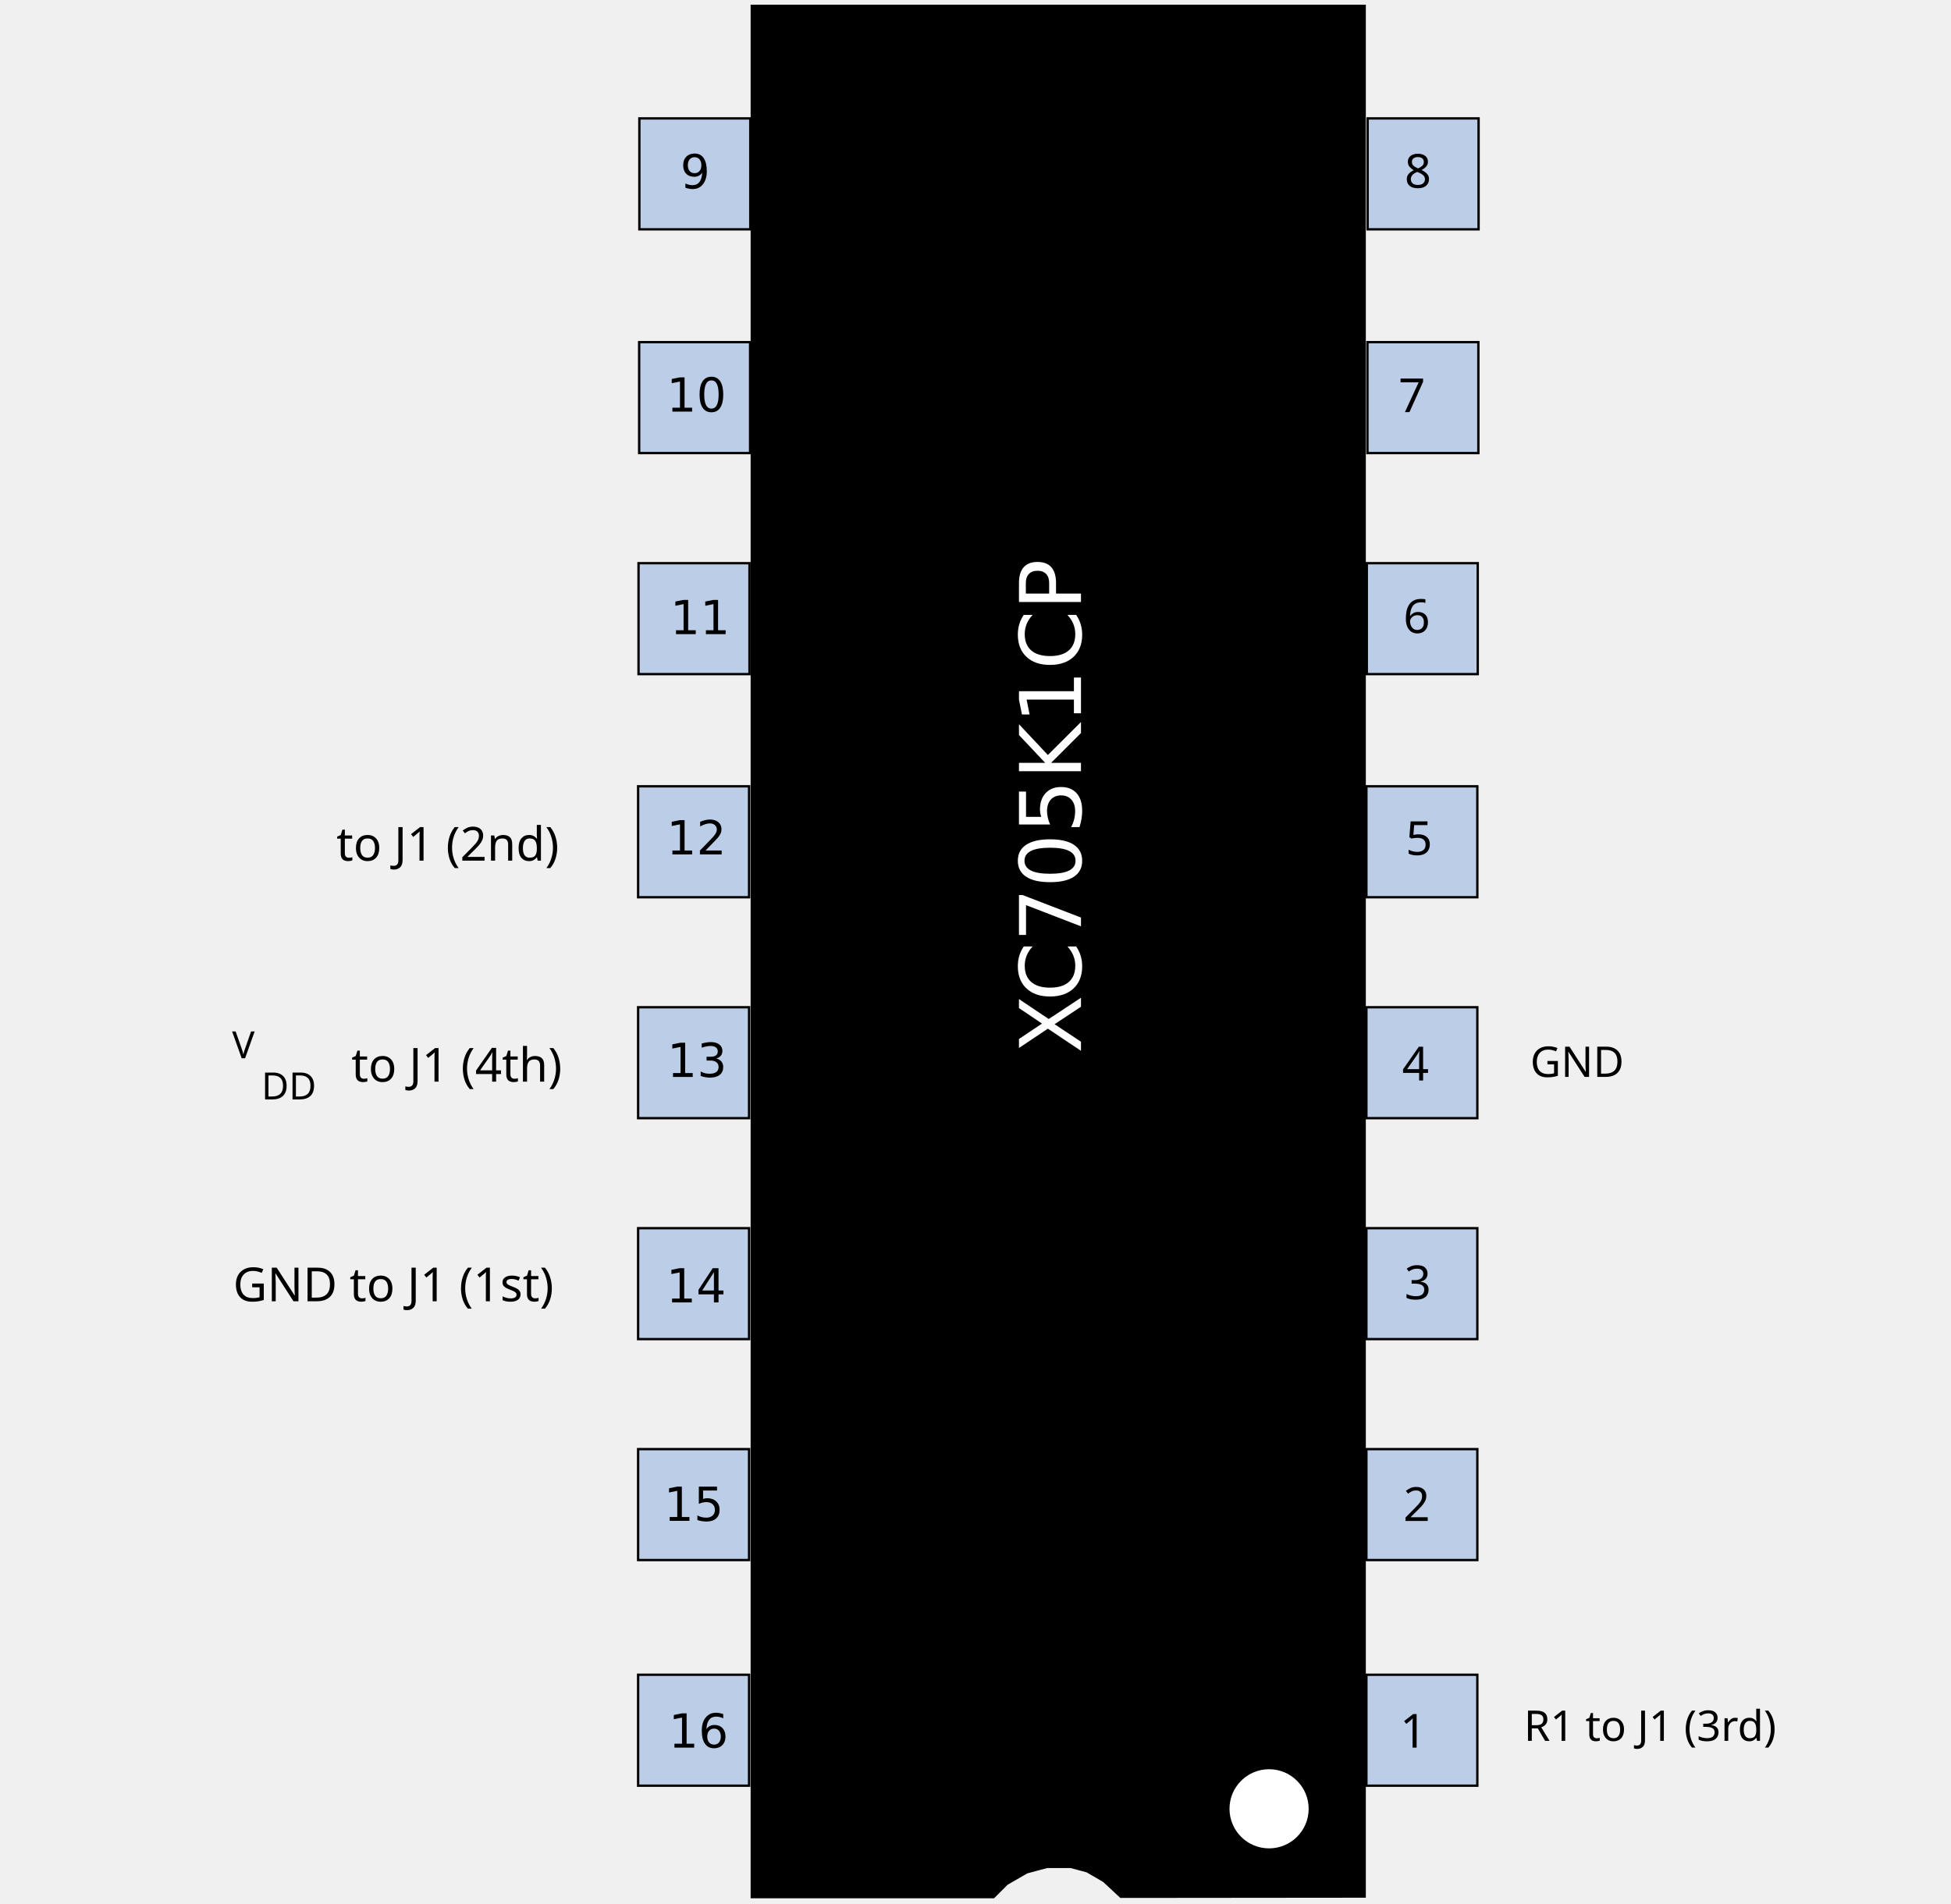
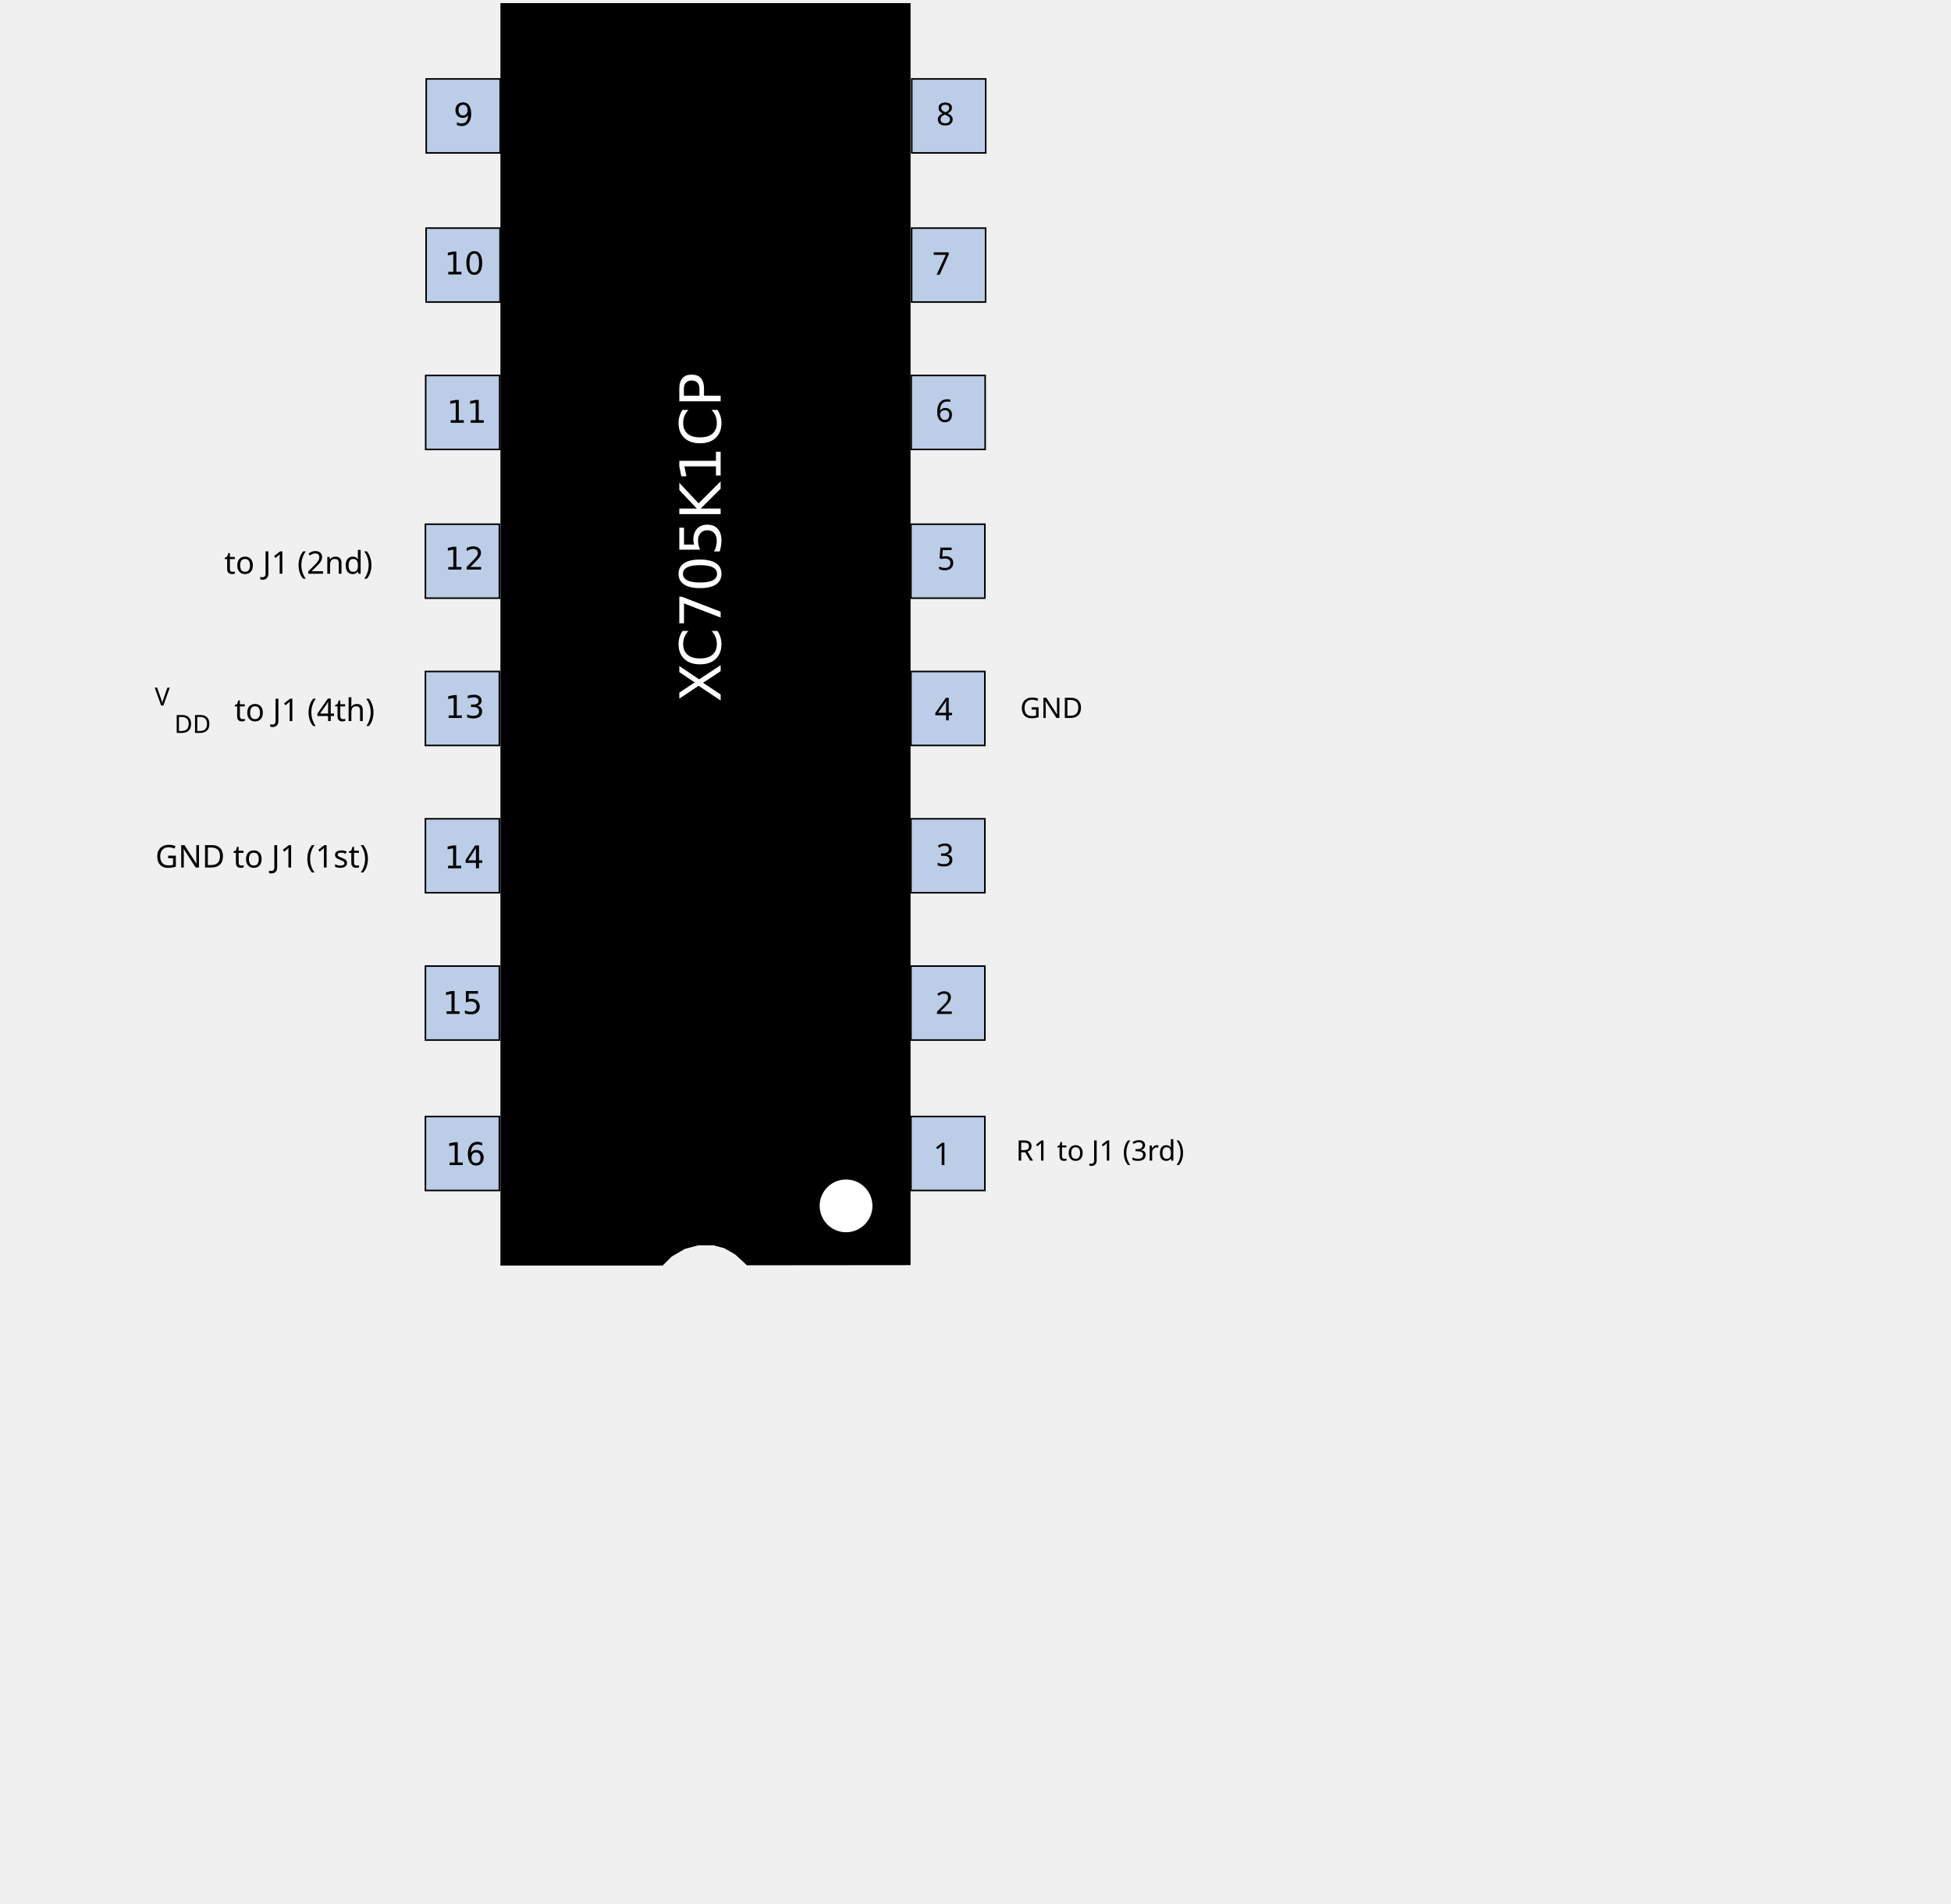
- <svg xmlns="http://www.w3.org/2000/svg" id="svg2534" height="810" width="830" version="1.1">
+ <svg xmlns="http://www.w3.org/2000/svg" viewBox="0 0 1245 1215" version="1.1" width="830" height="810" id="svg2534">
  <defs id="defs2536" />
-   <g id="layer1" transform="translate(-11.90445,-9.540752)">
-     <rect style="fill:#bccee7;fill-opacity:1;fill-rule:nonzero;stroke:#000000;stroke-opacity:1" id="rect4579" y="722.084" x="593.196" height="47.199" width="47.199" />
-     <path style="fill:#000000;fill-opacity:1;fill-rule:evenodd;stroke:#000000;stroke-width:1px;stroke-linecap:butt;stroke-linejoin:miter;stroke-opacity:1" id="path2830" d="M 434.599,816.684 H 331.742 V 12.041 H 592.457 V 816.444 l -103.739,0.098 -0.098,-0.098 -7.156,-6.65 -7.134,-4.119 -6.902,-1.849 h -10.09 l -8.584,2.3 -8.509,4.913 z" />
-     <rect style="fill:#bccee7;fill-opacity:1;fill-rule:nonzero;stroke:#000000;stroke-opacity:1" id="rect4581" y="626.084" x="593.196" height="47.199" width="47.199" />
-     <path style="fill:none;fill-rule:evenodd;stroke:none;stroke-width:1px;stroke-linecap:butt;stroke-linejoin:miter;stroke-opacity:1" id="path3692" d="m -23.657,250.003 -9.944,9.944 v 12.153 h -22.373 22.373 v 13.258 l 10.496,10.496" />
-     <path style="fill:none;fill-rule:evenodd;stroke:none;stroke-width:1px;stroke-linecap:butt;stroke-linejoin:miter;stroke-opacity:1" id="path3700" d="m 687.091,438.273 23.754,23.202 v 142.526 l 24.859,-0.552 h -24.859 v 141.974 l -24.583,24.583" />
-     <text style="font-style:normal;font-variant:normal;font-weight:normal;font-stretch:normal;font-size:20px;font-family:Sans;-inkscape-font-specification:Sans;fill:#000000;fill-opacity:1;stroke:none;stroke-width:1px;stroke-linecap:butt;stroke-linejoin:miter;stroke-opacity:1" xml:space="preserve" id="text4227" y="563.178" x="111.047">
-       <tspan id="tspan4229" y="563.178" x="111.047">GND to J1 (1st)</tspan>
+   <g transform="translate(-11.90445,-9.540752)" id="layer1">
+     <rect width="47.199" height="47.199" x="593.196" y="722.084" id="rect4579" style="fill:#bccee7;fill-opacity:1;fill-rule:nonzero;stroke:#000000;stroke-opacity:1" />
+     <path d="M 434.599,816.684 H 331.742 V 12.041 H 592.457 V 816.444 l -103.739,0.098 -0.098,-0.098 -7.156,-6.65 -7.134,-4.119 -6.902,-1.849 h -10.09 l -8.584,2.3 -8.509,4.913 z" id="path2830" style="fill:#000000;fill-opacity:1;fill-rule:evenodd;stroke:#000000;stroke-width:1px;stroke-linecap:butt;stroke-linejoin:miter;stroke-opacity:1" />
+     <rect width="47.199" height="47.199" x="593.196" y="626.084" id="rect4581" style="fill:#bccee7;fill-opacity:1;fill-rule:nonzero;stroke:#000000;stroke-opacity:1" />
+     <path d="m -23.657,250.003 -9.944,9.944 v 12.153 h -22.373 22.373 v 13.258 l 10.496,10.496" id="path3692" style="fill:none;fill-rule:evenodd;stroke:none;stroke-width:1px;stroke-linecap:butt;stroke-linejoin:miter;stroke-opacity:1" />
+     <path d="m 687.091,438.273 23.754,23.202 v 142.526 l 24.859,-0.552 h -24.859 v 141.974 l -24.583,24.583" id="path3700" style="fill:none;fill-rule:evenodd;stroke:none;stroke-width:1px;stroke-linecap:butt;stroke-linejoin:miter;stroke-opacity:1" />
+     <text x="111.047" y="563.178" id="text4227" xml:space="preserve" style="font-style:normal;font-variant:normal;font-weight:normal;font-stretch:normal;font-size:20px;font-family:Sans;-inkscape-font-specification:Sans;fill:#000000;fill-opacity:1;stroke:none;stroke-width:1px;stroke-linecap:butt;stroke-linejoin:miter;stroke-opacity:1">
+       <tspan x="111.047" y="563.178" id="tspan4229">GND to J1 (1st)</tspan>
    </text>
-     <text style="font-style:normal;font-variant:normal;font-weight:normal;font-stretch:normal;font-size:20px;font-family:Sans;-inkscape-font-specification:Sans;fill:#000000;fill-opacity:1;stroke:none;stroke-width:1px;stroke-linecap:butt;stroke-linejoin:miter;stroke-opacity:1" xml:space="preserve" id="text4233" y="469.741" x="156.192">
-       <tspan id="tspan4235" y="469.741" x="156.192"> to J1 (4th)</tspan>
+     <text x="156.192" y="469.741" id="text4233" xml:space="preserve" style="font-style:normal;font-variant:normal;font-weight:normal;font-stretch:normal;font-size:20px;font-family:Sans;-inkscape-font-specification:Sans;fill:#000000;fill-opacity:1;stroke:none;stroke-width:1px;stroke-linecap:butt;stroke-linejoin:miter;stroke-opacity:1">
+       <tspan x="156.192" y="469.741" id="tspan4235"> to J1 (4th)</tspan>
    </text>
-     <text style="font-style:normal;font-variant:normal;font-weight:normal;font-stretch:normal;font-size:16px;font-family:Sans;-inkscape-font-specification:Sans;fill:#000000;fill-opacity:1;stroke:none;stroke-width:1px;stroke-linecap:butt;stroke-linejoin:miter;stroke-opacity:1" xml:space="preserve" id="text4239" y="459.797" x="110.647">
-       <tspan id="tspan4241" y="459.797" x="110.647">
-         <tspan style="font-style:normal;font-variant:normal;font-weight:normal;font-stretch:normal;font-size:16px;font-family:Sans;-inkscape-font-specification:Sans" id="tspan4243" y="459.797" x="110.647">V</tspan>
-         <tspan style="font-style:normal;font-variant:normal;font-weight:normal;font-stretch:normal;font-size:16px;font-family:Sans;-inkscape-font-specification:Sans" id="tspan4245" dx="0" y="459.797" x="120.217" />
+     <text x="110.647" y="459.797" id="text4239" xml:space="preserve" style="font-style:normal;font-variant:normal;font-weight:normal;font-stretch:normal;font-size:16px;font-family:Sans;-inkscape-font-specification:Sans;fill:#000000;fill-opacity:1;stroke:none;stroke-width:1px;stroke-linecap:butt;stroke-linejoin:miter;stroke-opacity:1">
+       <tspan x="110.647" y="459.797" id="tspan4241">
+         <tspan x="110.647" y="459.797" id="tspan4243" style="font-style:normal;font-variant:normal;font-weight:normal;font-stretch:normal;font-size:16px;font-family:Sans;-inkscape-font-specification:Sans">V</tspan>
+         <tspan x="120.217" y="459.797" dx="0" id="tspan4245" style="font-style:normal;font-variant:normal;font-weight:normal;font-stretch:normal;font-size:16px;font-family:Sans;-inkscape-font-specification:Sans" />
      </tspan>
-       <tspan id="tspan4247" y="477.297" x="110.647">
-         <tspan style="font-style:normal;font-variant:normal;font-weight:normal;font-stretch:normal;font-size:16px;font-family:Sans;-inkscape-font-specification:Sans" id="tspan4249" y="477.297" x="110.647">   DD</tspan>
+       <tspan x="110.647" y="477.297" id="tspan4247">
+         <tspan x="110.647" y="477.297" id="tspan4249" style="font-style:normal;font-variant:normal;font-weight:normal;font-stretch:normal;font-size:16px;font-family:Sans;-inkscape-font-specification:Sans">   DD</tspan>
      </tspan>
    </text>
-     <rect style="fill:#bccee7;fill-opacity:1;fill-rule:nonzero;stroke:#000000;stroke-opacity:1" id="rect4559" y="722.084" x="283.373" height="47.199" width="47.199" />
-     <text style="font-style:normal;font-weight:normal;font-size:20px;font-family:'Bitstream Vera Sans';fill:#000000;fill-opacity:1;stroke:none;stroke-width:1px;stroke-linecap:butt;stroke-linejoin:miter;stroke-opacity:1" xml:space="preserve" id="text4269" y="753.086" x="296.347">
-       <tspan id="tspan4271" y="753.086" x="296.347">
-         <tspan id="tspan4273" y="753.086" x="296.347">16</tspan>
+     <rect width="47.199" height="47.199" x="283.373" y="722.084" id="rect4559" style="fill:#bccee7;fill-opacity:1;fill-rule:nonzero;stroke:#000000;stroke-opacity:1" />
+     <text x="296.347" y="753.086" id="text4269" xml:space="preserve" style="font-style:normal;font-weight:normal;font-size:20px;font-family:'Bitstream Vera Sans';fill:#000000;fill-opacity:1;stroke:none;stroke-width:1px;stroke-linecap:butt;stroke-linejoin:miter;stroke-opacity:1">
+       <tspan x="296.347" y="753.086" id="tspan4271">
+         <tspan x="296.347" y="753.086" id="tspan4273">16</tspan>
      </tspan>
    </text>
-     <rect style="fill:#bccee7;fill-opacity:1;fill-rule:nonzero;stroke:#000000;stroke-opacity:1" id="rect4557" y="626.084" x="283.373" height="47.199" width="47.199" />
-     <text style="font-style:normal;font-weight:normal;font-size:20px;font-family:'Bitstream Vera Sans';fill:#000000;fill-opacity:1;stroke:none;stroke-width:1px;stroke-linecap:butt;stroke-linejoin:miter;stroke-opacity:1" xml:space="preserve" id="text4275" y="656.617" x="294.326">
-       <tspan id="tspan4277" y="656.617" x="294.326">
-         <tspan id="tspan4279" y="656.617" x="294.326">15</tspan>
+     <rect width="47.199" height="47.199" x="283.373" y="626.084" id="rect4557" style="fill:#bccee7;fill-opacity:1;fill-rule:nonzero;stroke:#000000;stroke-opacity:1" />
+     <text x="294.326" y="656.617" id="text4275" xml:space="preserve" style="font-style:normal;font-weight:normal;font-size:20px;font-family:'Bitstream Vera Sans';fill:#000000;fill-opacity:1;stroke:none;stroke-width:1px;stroke-linecap:butt;stroke-linejoin:miter;stroke-opacity:1">
+       <tspan x="294.326" y="656.617" id="tspan4277">
+         <tspan x="294.326" y="656.617" id="tspan4279">15</tspan>
      </tspan>
    </text>
-     <rect style="fill:#bccee7;fill-opacity:1;fill-rule:nonzero;stroke:#000000;stroke-opacity:1" id="rect4555" y="532.084" x="283.373" height="47.199" width="47.199" />
-     <text style="font-style:normal;font-weight:normal;font-size:20px;font-family:'Bitstream Vera Sans';fill:#000000;fill-opacity:1;stroke:none;stroke-width:1px;stroke-linecap:butt;stroke-linejoin:miter;stroke-opacity:1" xml:space="preserve" id="text4281" y="563.683" x="295.337">
-       <tspan id="tspan4283" y="563.683" x="295.337">
-         <tspan id="tspan4285" y="563.683" x="295.337">14</tspan>
+     <rect width="47.199" height="47.199" x="283.373" y="532.084" id="rect4555" style="fill:#bccee7;fill-opacity:1;fill-rule:nonzero;stroke:#000000;stroke-opacity:1" />
+     <text x="295.337" y="563.683" id="text4281" xml:space="preserve" style="font-style:normal;font-weight:normal;font-size:20px;font-family:'Bitstream Vera Sans';fill:#000000;fill-opacity:1;stroke:none;stroke-width:1px;stroke-linecap:butt;stroke-linejoin:miter;stroke-opacity:1">
+       <tspan x="295.337" y="563.683" id="tspan4283">
+         <tspan x="295.337" y="563.683" id="tspan4285">14</tspan>
      </tspan>
    </text>
-     <rect style="fill:#bccee7;fill-opacity:1;fill-rule:nonzero;stroke:#000000;stroke-opacity:1" id="rect4553" y="438.084" x="283.373" height="47.199" width="47.199" />
-     <text style="font-style:normal;font-weight:normal;font-size:20px;font-family:'Bitstream Vera Sans';fill:#000000;fill-opacity:1;stroke:none;stroke-width:1px;stroke-linecap:butt;stroke-linejoin:miter;stroke-opacity:1" xml:space="preserve" id="text4287" y="467.747" x="295.727">
-       <tspan id="tspan4289" y="467.747" x="295.727">
-         <tspan id="tspan4291" y="467.747" x="295.727">13</tspan>
+     <rect width="47.199" height="47.199" x="283.373" y="438.084" id="rect4553" style="fill:#bccee7;fill-opacity:1;fill-rule:nonzero;stroke:#000000;stroke-opacity:1" />
+     <text x="295.727" y="467.747" id="text4287" xml:space="preserve" style="font-style:normal;font-weight:normal;font-size:20px;font-family:'Bitstream Vera Sans';fill:#000000;fill-opacity:1;stroke:none;stroke-width:1px;stroke-linecap:butt;stroke-linejoin:miter;stroke-opacity:1">
+       <tspan x="295.727" y="467.747" id="tspan4289">
+         <tspan x="295.727" y="467.747" id="tspan4291">13</tspan>
      </tspan>
    </text>
-     <rect style="fill:#bccee7;fill-opacity:1;fill-rule:nonzero;stroke:#000000;stroke-opacity:1" id="rect4551" y="344.084" x="283.373" height="47.199" width="47.199" />
-     <text style="font-style:normal;font-weight:normal;font-size:20px;font-family:'Bitstream Vera Sans';fill:#000000;fill-opacity:1;stroke:none;stroke-width:1px;stroke-linecap:butt;stroke-linejoin:miter;stroke-opacity:1" xml:space="preserve" id="text4293" y="373.051" x="295.482">
-       <tspan id="tspan4295" y="373.051" x="295.482">
-         <tspan id="tspan4297" y="373.051" x="295.482">12</tspan>
+     <rect width="47.199" height="47.199" x="283.373" y="344.084" id="rect4551" style="fill:#bccee7;fill-opacity:1;fill-rule:nonzero;stroke:#000000;stroke-opacity:1" />
+     <text x="295.482" y="373.051" id="text4293" xml:space="preserve" style="font-style:normal;font-weight:normal;font-size:20px;font-family:'Bitstream Vera Sans';fill:#000000;fill-opacity:1;stroke:none;stroke-width:1px;stroke-linecap:butt;stroke-linejoin:miter;stroke-opacity:1">
+       <tspan x="295.482" y="373.051" id="tspan4295">
+         <tspan x="295.482" y="373.051" id="tspan4297">12</tspan>
      </tspan>
    </text>
-     <rect style="fill:#bccee7;fill-opacity:1;fill-rule:nonzero;stroke:#000000;stroke-opacity:1" id="rect4545" y="59.916" x="283.903" height="47.199" width="47.199" />
-     <text style="font-style:normal;font-weight:normal;font-size:20px;font-family:'Bitstream Vera Sans';fill:#000000;fill-opacity:1;stroke:none;stroke-width:1px;stroke-linecap:butt;stroke-linejoin:miter;stroke-opacity:1" xml:space="preserve" id="text4299" y="89.704" x="301.279">
-       <tspan id="tspan4301" y="89.704" x="301.279">
-         <tspan id="tspan4303" y="89.704" x="301.279">9</tspan>
+     <rect width="47.199" height="47.199" x="283.903" y="59.916" id="rect4545" style="fill:#bccee7;fill-opacity:1;fill-rule:nonzero;stroke:#000000;stroke-opacity:1" />
+     <text x="301.279" y="89.704" id="text4299" xml:space="preserve" style="font-style:normal;font-weight:normal;font-size:20px;font-family:'Bitstream Vera Sans';fill:#000000;fill-opacity:1;stroke:none;stroke-width:1px;stroke-linecap:butt;stroke-linejoin:miter;stroke-opacity:1">
+       <tspan x="301.279" y="89.704" id="tspan4301">
+         <tspan x="301.279" y="89.704" id="tspan4303">9</tspan>
      </tspan>
    </text>
-     <rect style="fill:#bccee7;fill-opacity:1;fill-rule:nonzero;stroke:#000000;stroke-opacity:1" id="rect4547" y="155.11" x="283.815" height="47.199" width="47.199" />
-     <text style="font-style:normal;font-weight:normal;font-size:20px;font-family:'Bitstream Vera Sans';fill:#000000;fill-opacity:1;stroke:none;stroke-width:1px;stroke-linecap:butt;stroke-linejoin:miter;stroke-opacity:1" xml:space="preserve" id="text4305" y="184.663" x="295.477">
-       <tspan id="tspan4307" y="184.663" x="295.477">
-         <tspan id="tspan4309" y="184.663" x="295.477">10</tspan>
+     <rect width="47.199" height="47.199" x="283.815" y="155.11" id="rect4547" style="fill:#bccee7;fill-opacity:1;fill-rule:nonzero;stroke:#000000;stroke-opacity:1" />
+     <text x="295.477" y="184.663" id="text4305" xml:space="preserve" style="font-style:normal;font-weight:normal;font-size:20px;font-family:'Bitstream Vera Sans';fill:#000000;fill-opacity:1;stroke:none;stroke-width:1px;stroke-linecap:butt;stroke-linejoin:miter;stroke-opacity:1">
+       <tspan x="295.477" y="184.663" id="tspan4307">
+         <tspan x="295.477" y="184.663" id="tspan4309">10</tspan>
      </tspan>
    </text>
-     <rect style="fill:#bccee7;fill-opacity:1;fill-rule:nonzero;stroke:#000000;stroke-opacity:1" id="rect4549" y="249.155" x="283.55" height="47.199" width="47.199" />
-     <text style="font-style:normal;font-weight:normal;font-size:20px;font-family:'Bitstream Vera Sans';fill:#000000;fill-opacity:1;stroke:none;stroke-width:1px;stroke-linecap:butt;stroke-linejoin:miter;stroke-opacity:1" xml:space="preserve" id="text4311" y="279.351" x="297.011">
-       <tspan id="tspan4313" y="279.351" x="297.011">
-         <tspan id="tspan4315" y="279.351" x="297.011">11</tspan>
+     <rect width="47.199" height="47.199" x="283.55" y="249.155" id="rect4549" style="fill:#bccee7;fill-opacity:1;fill-rule:nonzero;stroke:#000000;stroke-opacity:1" />
+     <text x="297.011" y="279.351" id="text4311" xml:space="preserve" style="font-style:normal;font-weight:normal;font-size:20px;font-family:'Bitstream Vera Sans';fill:#000000;fill-opacity:1;stroke:none;stroke-width:1px;stroke-linecap:butt;stroke-linejoin:miter;stroke-opacity:1">
+       <tspan x="297.011" y="279.351" id="tspan4313">
+         <tspan x="297.011" y="279.351" id="tspan4315">11</tspan>
      </tspan>
    </text>
-     <text style="font-style:normal;font-variant:normal;font-weight:normal;font-stretch:normal;font-size:18px;font-family:Sans;-inkscape-font-specification:Sans;fill:#000000;fill-opacity:1;stroke:none;stroke-width:1px;stroke-linecap:butt;stroke-linejoin:miter;stroke-opacity:1" xml:space="preserve" id="text4347" y="467.722" x="662.89">
-       <tspan id="tspan4349" y="467.722" x="662.89">GND</tspan>
+     <text x="662.89" y="467.722" id="text4347" xml:space="preserve" style="font-style:normal;font-variant:normal;font-weight:normal;font-stretch:normal;font-size:18px;font-family:Sans;-inkscape-font-specification:Sans;fill:#000000;fill-opacity:1;stroke:none;stroke-width:1px;stroke-linecap:butt;stroke-linejoin:miter;stroke-opacity:1">
+       <tspan x="662.89" y="467.722" id="tspan4349">GND</tspan>
    </text>
-     <text style="font-style:normal;font-variant:normal;font-weight:normal;font-stretch:normal;font-size:18px;font-family:Sans;-inkscape-font-specification:Sans;fill:#000000;fill-opacity:1;stroke:none;stroke-width:1px;stroke-linecap:butt;stroke-linejoin:miter;stroke-opacity:1" xml:space="preserve" id="text4365" y="750.218" x="660.202">
-       <tspan id="tspan4367" y="750.218" x="660.202">R1 to J1 (3rd)</tspan>
+     <text x="660.202" y="750.218" id="text4365" xml:space="preserve" style="font-style:normal;font-variant:normal;font-weight:normal;font-stretch:normal;font-size:18px;font-family:Sans;-inkscape-font-specification:Sans;fill:#000000;fill-opacity:1;stroke:none;stroke-width:1px;stroke-linecap:butt;stroke-linejoin:miter;stroke-opacity:1">
+       <tspan x="660.202" y="750.218" id="tspan4367">R1 to J1 (3rd)</tspan>
    </text>
-     <rect style="fill:#bccee7;fill-opacity:1;fill-rule:nonzero;stroke:#000000;stroke-opacity:1" id="rect4589" y="59.916" x="593.727" height="47.199" width="47.199" />
-     <text style="font-style:normal;font-variant:normal;font-weight:normal;font-stretch:normal;font-size:20px;font-family:Sans;-inkscape-font-specification:Sans;fill:#000000;fill-opacity:1;stroke:none;stroke-width:1px;stroke-linecap:butt;stroke-linejoin:miter;stroke-opacity:1" xml:space="preserve" id="text4371" y="89.431" x="609.403">
-       <tspan id="tspan4373" y="89.431" x="609.403">
-         <tspan style="font-style:normal;font-variant:normal;font-weight:normal;font-stretch:normal;font-family:Sans;-inkscape-font-specification:Sans" id="tspan4375" y="89.431" x="609.403">8</tspan>
+     <rect width="47.199" height="47.199" x="593.727" y="59.916" id="rect4589" style="fill:#bccee7;fill-opacity:1;fill-rule:nonzero;stroke:#000000;stroke-opacity:1" />
+     <text x="609.403" y="89.431" id="text4371" xml:space="preserve" style="font-style:normal;font-variant:normal;font-weight:normal;font-stretch:normal;font-size:20px;font-family:Sans;-inkscape-font-specification:Sans;fill:#000000;fill-opacity:1;stroke:none;stroke-width:1px;stroke-linecap:butt;stroke-linejoin:miter;stroke-opacity:1">
+       <tspan x="609.403" y="89.431" id="tspan4373">
+         <tspan x="609.403" y="89.431" id="tspan4375" style="font-style:normal;font-variant:normal;font-weight:normal;font-stretch:normal;font-family:Sans;-inkscape-font-specification:Sans">8</tspan>
      </tspan>
    </text>
-     <rect style="fill:#bccee7;fill-opacity:1;fill-rule:nonzero;stroke:#000000;stroke-opacity:1" id="rect4583" y="532.084" x="593.196" height="47.199" width="47.199" />
-     <rect style="fill:#bccee7;fill-opacity:1;fill-rule:nonzero;stroke:#000000;stroke-opacity:1" id="rect4591" y="155.11" x="593.638" height="47.199" width="47.199" />
-     <text style="font-style:normal;font-variant:normal;font-weight:normal;font-stretch:normal;font-size:20px;font-family:Sans;-inkscape-font-specification:Sans;fill:#000000;fill-opacity:1;stroke:none;stroke-width:1px;stroke-linecap:butt;stroke-linejoin:miter;stroke-opacity:1" xml:space="preserve" id="text4377" y="184.893" x="606.863">
-       <tspan id="tspan4379" y="184.893" x="606.863">
-         <tspan style="font-style:normal;font-variant:normal;font-weight:normal;font-stretch:normal;font-family:Sans;-inkscape-font-specification:Sans" id="tspan4381" y="184.893" x="606.863">7</tspan>
+     <rect width="47.199" height="47.199" x="593.196" y="532.084" id="rect4583" style="fill:#bccee7;fill-opacity:1;fill-rule:nonzero;stroke:#000000;stroke-opacity:1" />
+     <rect width="47.199" height="47.199" x="593.638" y="155.11" id="rect4591" style="fill:#bccee7;fill-opacity:1;fill-rule:nonzero;stroke:#000000;stroke-opacity:1" />
+     <text x="606.863" y="184.893" id="text4377" xml:space="preserve" style="font-style:normal;font-variant:normal;font-weight:normal;font-stretch:normal;font-size:20px;font-family:Sans;-inkscape-font-specification:Sans;fill:#000000;fill-opacity:1;stroke:none;stroke-width:1px;stroke-linecap:butt;stroke-linejoin:miter;stroke-opacity:1">
+       <tspan x="606.863" y="184.893" id="tspan4379">
+         <tspan x="606.863" y="184.893" id="tspan4381" style="font-style:normal;font-variant:normal;font-weight:normal;font-stretch:normal;font-family:Sans;-inkscape-font-specification:Sans">7</tspan>
      </tspan>
    </text>
-     <rect style="fill:#bccee7;fill-opacity:1;fill-rule:nonzero;stroke:#000000;stroke-opacity:1" id="rect4585" y="438.084" x="593.196" height="47.199" width="47.199" />
-     <rect style="fill:#bccee7;fill-opacity:1;fill-rule:nonzero;stroke:#000000;stroke-opacity:1" id="rect4593" y="249.155" x="593.373" height="47.199" width="47.199" />
-     <text style="font-style:normal;font-variant:normal;font-weight:normal;font-stretch:normal;font-size:20px;font-family:Sans;-inkscape-font-specification:Sans;fill:#000000;fill-opacity:1;stroke:none;stroke-width:1px;stroke-linecap:butt;stroke-linejoin:miter;stroke-opacity:1" xml:space="preserve" id="text4383" y="278.846" x="608.893">
-       <tspan id="tspan4385" y="278.846" x="608.893">
-         <tspan style="font-style:normal;font-variant:normal;font-weight:normal;font-stretch:normal;font-family:Sans;-inkscape-font-specification:Sans" id="tspan4387" y="278.846" x="608.893">6</tspan>
+     <rect width="47.199" height="47.199" x="593.196" y="438.084" id="rect4585" style="fill:#bccee7;fill-opacity:1;fill-rule:nonzero;stroke:#000000;stroke-opacity:1" />
+     <rect width="47.199" height="47.199" x="593.373" y="249.155" id="rect4593" style="fill:#bccee7;fill-opacity:1;fill-rule:nonzero;stroke:#000000;stroke-opacity:1" />
+     <text x="608.893" y="278.846" id="text4383" xml:space="preserve" style="font-style:normal;font-variant:normal;font-weight:normal;font-stretch:normal;font-size:20px;font-family:Sans;-inkscape-font-specification:Sans;fill:#000000;fill-opacity:1;stroke:none;stroke-width:1px;stroke-linecap:butt;stroke-linejoin:miter;stroke-opacity:1">
+       <tspan x="608.893" y="278.846" id="tspan4385">
+         <tspan x="608.893" y="278.846" id="tspan4387" style="font-style:normal;font-variant:normal;font-weight:normal;font-stretch:normal;font-family:Sans;-inkscape-font-specification:Sans">6</tspan>
      </tspan>
    </text>
-     <rect style="fill:#bccee7;fill-opacity:1;fill-rule:nonzero;stroke:#000000;stroke-opacity:1" id="rect4587" y="344.084" x="593.196" height="47.199" width="47.199" />
-     <text style="font-style:normal;font-variant:normal;font-weight:normal;font-stretch:normal;font-size:20px;font-family:Sans;-inkscape-font-specification:Sans;fill:#000000;fill-opacity:1;stroke:none;stroke-width:1px;stroke-linecap:butt;stroke-linejoin:miter;stroke-opacity:1" xml:space="preserve" id="text4389" y="373.285" x="609.888">
-       <tspan id="tspan4391" y="373.285" x="609.888">
-         <tspan style="font-style:normal;font-variant:normal;font-weight:normal;font-stretch:normal;font-family:Sans;-inkscape-font-specification:Sans" id="tspan4393" y="373.285" x="609.888">5</tspan>
+     <rect width="47.199" height="47.199" x="593.196" y="344.084" id="rect4587" style="fill:#bccee7;fill-opacity:1;fill-rule:nonzero;stroke:#000000;stroke-opacity:1" />
+     <text x="609.888" y="373.285" id="text4389" xml:space="preserve" style="font-style:normal;font-variant:normal;font-weight:normal;font-stretch:normal;font-size:20px;font-family:Sans;-inkscape-font-specification:Sans;fill:#000000;fill-opacity:1;stroke:none;stroke-width:1px;stroke-linecap:butt;stroke-linejoin:miter;stroke-opacity:1">
+       <tspan x="609.888" y="373.285" id="tspan4391">
+         <tspan x="609.888" y="373.285" id="tspan4393" style="font-style:normal;font-variant:normal;font-weight:normal;font-stretch:normal;font-family:Sans;-inkscape-font-specification:Sans">5</tspan>
      </tspan>
    </text>
-     <text style="font-style:normal;font-variant:normal;font-weight:normal;font-stretch:normal;font-size:20px;font-family:Sans;-inkscape-font-specification:Sans;fill:#000000;fill-opacity:1;stroke:none;stroke-width:1px;stroke-linecap:butt;stroke-linejoin:miter;stroke-opacity:1" xml:space="preserve" id="text4395" y="469.248" x="608.372">
-       <tspan id="tspan4397" y="469.248" x="608.372">
-         <tspan style="font-style:normal;font-variant:normal;font-weight:normal;font-stretch:normal;font-family:Sans;-inkscape-font-specification:Sans" id="tspan4399" y="469.248" x="608.372">4</tspan>
+     <text x="608.372" y="469.248" id="text4395" xml:space="preserve" style="font-style:normal;font-variant:normal;font-weight:normal;font-stretch:normal;font-size:20px;font-family:Sans;-inkscape-font-specification:Sans;fill:#000000;fill-opacity:1;stroke:none;stroke-width:1px;stroke-linecap:butt;stroke-linejoin:miter;stroke-opacity:1">
+       <tspan x="608.372" y="469.248" id="tspan4397">
+         <tspan x="608.372" y="469.248" id="tspan4399" style="font-style:normal;font-variant:normal;font-weight:normal;font-stretch:normal;font-family:Sans;-inkscape-font-specification:Sans">4</tspan>
      </tspan>
    </text>
-     <text style="font-style:normal;font-variant:normal;font-weight:normal;font-stretch:normal;font-size:20px;font-family:Sans;-inkscape-font-specification:Sans;fill:#000000;fill-opacity:1;stroke:none;stroke-width:1px;stroke-linecap:butt;stroke-linejoin:miter;stroke-opacity:1" xml:space="preserve" id="text4401" y="562.309" x="609.357">
-       <tspan id="tspan4403" y="562.309" x="609.357">
-         <tspan style="font-style:normal;font-variant:normal;font-weight:normal;font-stretch:normal;font-family:Sans;-inkscape-font-specification:Sans" id="tspan4405" y="562.309" x="609.357">3</tspan>
+     <text x="609.357" y="562.309" id="text4401" xml:space="preserve" style="font-style:normal;font-variant:normal;font-weight:normal;font-stretch:normal;font-size:20px;font-family:Sans;-inkscape-font-specification:Sans;fill:#000000;fill-opacity:1;stroke:none;stroke-width:1px;stroke-linecap:butt;stroke-linejoin:miter;stroke-opacity:1">
+       <tspan x="609.357" y="562.309" id="tspan4403">
+         <tspan x="609.357" y="562.309" id="tspan4405" style="font-style:normal;font-variant:normal;font-weight:normal;font-stretch:normal;font-family:Sans;-inkscape-font-specification:Sans">3</tspan>
      </tspan>
    </text>
-     <text style="font-style:normal;font-variant:normal;font-weight:normal;font-stretch:normal;font-size:20px;font-family:Sans;-inkscape-font-specification:Sans;fill:#000000;fill-opacity:1;stroke:none;stroke-width:1px;stroke-linecap:butt;stroke-linejoin:miter;stroke-opacity:1" xml:space="preserve" id="text4407" y="656.658" x="608.879">
-       <tspan id="tspan4409" y="656.658" x="608.879">
-         <tspan style="font-style:normal;font-variant:normal;font-weight:normal;font-stretch:normal;font-family:Sans;-inkscape-font-specification:Sans" id="tspan4411" y="656.658" x="608.879">2</tspan>
+     <text x="608.879" y="656.658" id="text4407" xml:space="preserve" style="font-style:normal;font-variant:normal;font-weight:normal;font-stretch:normal;font-size:20px;font-family:Sans;-inkscape-font-specification:Sans;fill:#000000;fill-opacity:1;stroke:none;stroke-width:1px;stroke-linecap:butt;stroke-linejoin:miter;stroke-opacity:1">
+       <tspan x="608.879" y="656.658" id="tspan4409">
+         <tspan x="608.879" y="656.658" id="tspan4411" style="font-style:normal;font-variant:normal;font-weight:normal;font-stretch:normal;font-family:Sans;-inkscape-font-specification:Sans">2</tspan>
      </tspan>
    </text>
-     <text style="font-style:normal;font-variant:normal;font-weight:normal;font-stretch:normal;font-size:20px;font-family:Sans;-inkscape-font-specification:Sans;fill:#000000;fill-opacity:1;stroke:none;stroke-width:1px;stroke-linecap:butt;stroke-linejoin:miter;stroke-opacity:1" xml:space="preserve" id="text4413" y="753.086" x="607.474">
-       <tspan id="tspan4415" y="753.086" x="607.474">
-         <tspan style="font-style:normal;font-variant:normal;font-weight:normal;font-stretch:normal;font-family:Sans;-inkscape-font-specification:Sans" id="tspan4417" y="753.086" x="607.474">1</tspan>
+     <text x="607.474" y="753.086" id="text4413" xml:space="preserve" style="font-style:normal;font-variant:normal;font-weight:normal;font-stretch:normal;font-size:20px;font-family:Sans;-inkscape-font-specification:Sans;fill:#000000;fill-opacity:1;stroke:none;stroke-width:1px;stroke-linecap:butt;stroke-linejoin:miter;stroke-opacity:1">
+       <tspan x="607.474" y="753.086" id="tspan4415">
+         <tspan x="607.474" y="753.086" id="tspan4417" style="font-style:normal;font-variant:normal;font-weight:normal;font-stretch:normal;font-family:Sans;-inkscape-font-specification:Sans">1</tspan>
      </tspan>
    </text>
-     <text style="font-style:normal;font-weight:normal;font-size:36.184px;font-family:'Bitstream Vera Sans';fill:#ffffff;fill-opacity:1;stroke:none;stroke-width:1px;stroke-linecap:butt;stroke-linejoin:miter;stroke-opacity:1" xml:space="preserve" id="text4537" transform="rotate(-90)" y="471.775" x="-457.704">
-       <tspan id="tspan4539" y="471.775" x="-457.704">XC705K1CP<tspan id="tspan4541" y="471.775" x="-457.704" />
+     <text x="-457.704" y="471.775" transform="rotate(-90)" id="text4537" xml:space="preserve" style="font-style:normal;font-weight:normal;font-size:36.184px;font-family:'Bitstream Vera Sans';fill:#ffffff;fill-opacity:1;stroke:none;stroke-width:1px;stroke-linecap:butt;stroke-linejoin:miter;stroke-opacity:1">
+       <tspan x="-457.704" y="471.775" id="tspan4539">XC705K1CP<tspan x="-457.704" y="471.775" id="tspan4541" />
      </tspan>
    </text>
-     <circle r="17.215" cy="779.117" cx="551.799" id="path166" style="fill:#ffffff;stroke:#000000;stroke-width:0.756" />
-     <text x="155.014" y="375.714" id="text4227-3" xml:space="preserve" style="font-style:normal;font-variant:normal;font-weight:normal;font-stretch:normal;font-size:20px;font-family:Sans;-inkscape-font-specification:Sans;fill:#000000;fill-opacity:1;stroke:none;stroke-width:1px;stroke-linecap:butt;stroke-linejoin:miter;stroke-opacity:1">
-       <tspan x="155.014" y="375.714" id="tspan4229-6">to J1 (2nd)</tspan>
+     <circle style="fill:#ffffff;stroke:#000000;stroke-width:0.756" id="path166" cx="551.799" cy="779.117" r="17.215" />
+     <text style="font-style:normal;font-variant:normal;font-weight:normal;font-stretch:normal;font-size:20px;font-family:Sans;-inkscape-font-specification:Sans;fill:#000000;fill-opacity:1;stroke:none;stroke-width:1px;stroke-linecap:butt;stroke-linejoin:miter;stroke-opacity:1" xml:space="preserve" id="text4227-3" y="375.714" x="155.014">
+       <tspan id="tspan4229-6" y="375.714" x="155.014">to J1 (2nd)</tspan>
    </text>
  </g>
</svg>
